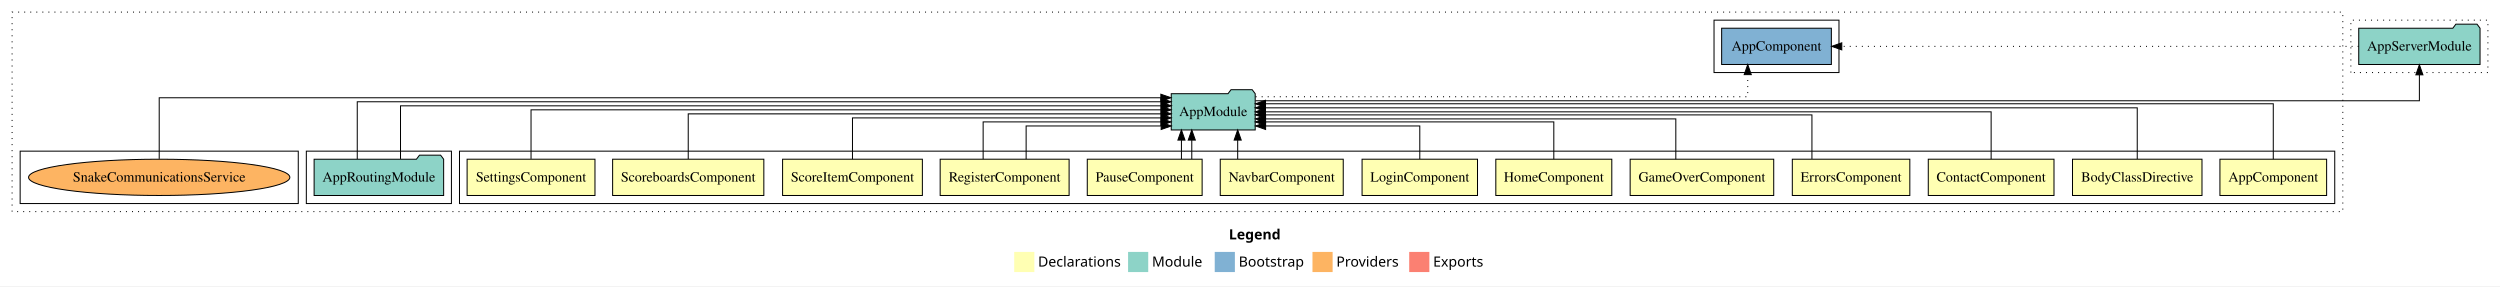
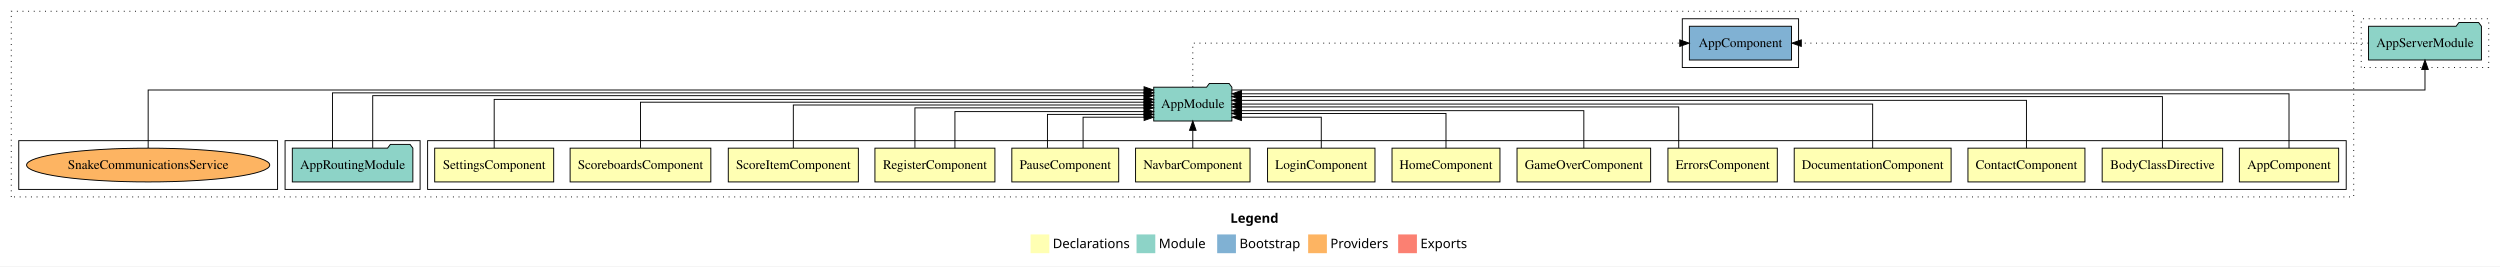
- <svg xmlns="http://www.w3.org/2000/svg" width="2481pt" height="284pt" viewBox="0.00 0.00 2481.00 284.00">
+ <svg xmlns="http://www.w3.org/2000/svg" width="2666pt" height="284pt" viewBox="0.00 0.00 2666.00 284.00">
  <g id="graph0" class="graph" transform="scale(1 1) rotate(0) translate(4 280)">
-     <polygon fill="white" stroke="transparent" points="-4,4 -4,-280 2477,-280 2477,4 -4,4" />
-     <text text-anchor="start" x="1215.51" y="-42.4" font-family="Times-12" font-weight="bold" font-size="14.00">Legend</text>
-     <polygon fill="#ffffb3" stroke="transparent" points="1002.5,-10 1002.5,-30 1022.5,-30 1022.5,-10 1002.5,-10" />
-     <text text-anchor="start" x="1026.13" y="-15.4" font-family="Times-12" font-size="14.00">  Declarations</text>
-     <polygon fill="#8dd3c7" stroke="transparent" points="1115.5,-10 1115.5,-30 1135.5,-30 1135.5,-10 1115.5,-10" />
-     <text text-anchor="start" x="1139.23" y="-15.4" font-family="Times-12" font-size="14.00">  Module</text>
-     <polygon fill="#80b1d3" stroke="transparent" points="1201.5,-10 1201.5,-30 1221.5,-30 1221.5,-10 1201.5,-10" />
-     <text text-anchor="start" x="1225.28" y="-15.4" font-family="Times-12" font-size="14.00">  Bootstrap</text>
-     <polygon fill="#fdb462" stroke="transparent" points="1298.5,-10 1298.5,-30 1318.5,-30 1318.5,-10 1298.5,-10" />
-     <text text-anchor="start" x="1322.17" y="-15.4" font-family="Times-12" font-size="14.00">  Providers</text>
-     <polygon fill="#fb8072" stroke="transparent" points="1394.5,-10 1394.5,-30 1414.5,-30 1414.5,-10 1394.5,-10" />
-     <text text-anchor="start" x="1418.23" y="-15.4" font-family="Times-12" font-size="14.00">  Exports</text>
+     <polygon fill="white" stroke="transparent" points="-4,4 -4,-280 2662,-280 2662,4 -4,4" />
+     <text text-anchor="start" x="1308.01" y="-42.4" font-family="Times-12" font-weight="bold" font-size="14.00">Legend</text>
+     <polygon fill="#ffffb3" stroke="transparent" points="1095,-10 1095,-30 1115,-30 1115,-10 1095,-10" />
+     <text text-anchor="start" x="1118.63" y="-15.4" font-family="Times-12" font-size="14.00">  Declarations</text>
+     <polygon fill="#8dd3c7" stroke="transparent" points="1208,-10 1208,-30 1228,-30 1228,-10 1208,-10" />
+     <text text-anchor="start" x="1231.73" y="-15.4" font-family="Times-12" font-size="14.00">  Module</text>
+     <polygon fill="#80b1d3" stroke="transparent" points="1294,-10 1294,-30 1314,-30 1314,-10 1294,-10" />
+     <text text-anchor="start" x="1317.78" y="-15.4" font-family="Times-12" font-size="14.00">  Bootstrap</text>
+     <polygon fill="#fdb462" stroke="transparent" points="1391,-10 1391,-30 1411,-30 1411,-10 1391,-10" />
+     <text text-anchor="start" x="1414.67" y="-15.4" font-family="Times-12" font-size="14.00">  Providers</text>
+     <polygon fill="#fb8072" stroke="transparent" points="1487,-10 1487,-30 1507,-30 1507,-10 1487,-10" />
+     <text text-anchor="start" x="1510.73" y="-15.4" font-family="Times-12" font-size="14.00">  Exports</text>
    <g id="clust1" class="cluster">
-       <polygon fill="none" stroke="black" stroke-dasharray="1,5" points="8,-70 8,-268 2321,-268 2321,-70 8,-70" />
+       <polygon fill="none" stroke="black" stroke-dasharray="1,5" points="8,-70 8,-268 2506,-268 2506,-70 8,-70" />
    </g>
    <g id="clust2" class="cluster">
-       <polygon fill="none" stroke="black" points="452,-78 452,-130 2313,-130 2313,-78 452,-78" />
+       <polygon fill="none" stroke="black" points="452,-78 452,-130 2498,-130 2498,-78 452,-78" />
    </g>
-     <g id="clust16" class="cluster">
+     <g id="clust17" class="cluster">
      <polygon fill="none" stroke="black" points="300,-78 300,-130 444,-130 444,-78 300,-78" />
    </g>
-     <g id="clust18" class="cluster">
-       <polygon fill="none" stroke="black" points="1697,-208 1697,-260 1821,-260 1821,-208 1697,-208" />
+     <g id="clust19" class="cluster">
+       <polygon fill="none" stroke="black" points="1790,-208 1790,-260 1914,-260 1914,-208 1790,-208" />
    </g>
-     <g id="clust19" class="cluster">
+     <g id="clust20" class="cluster">
      <polygon fill="none" stroke="black" points="16,-78 16,-130 292,-130 292,-78 16,-78" />
    </g>
-     <g id="clust26" class="cluster">
-       <polygon fill="none" stroke="black" stroke-dasharray="1,5" points="2329,-208 2329,-260 2465,-260 2465,-208 2329,-208" />
+     <g id="clust27" class="cluster">
+       <polygon fill="none" stroke="black" stroke-dasharray="1,5" points="2514,-208 2514,-260 2650,-260 2650,-208 2514,-208" />
    </g>
    <g id="node1" class="node">
-       <polygon fill="#ffffb3" stroke="black" points="2304.94,-122 2199.06,-122 2199.06,-86 2304.94,-86 2304.94,-122" />
-       <text text-anchor="middle" x="2252" y="-99.8" font-family="Times,serif" font-size="14.00">AppComponent</text>
+       <polygon fill="#ffffb3" stroke="black" points="2489.94,-122 2384.06,-122 2384.06,-86 2489.94,-86 2489.94,-122" />
+       <text text-anchor="middle" x="2437" y="-99.8" font-family="Times,serif" font-size="14.00">AppComponent</text>
    </g>
-     <g id="node14" class="node">
-       <polygon fill="#8dd3c7" stroke="black" points="1241.66,-187 1238.66,-191 1217.66,-191 1214.66,-187 1158.34,-187 1158.34,-151 1241.66,-151 1241.66,-187" />
-       <text text-anchor="middle" x="1200" y="-164.8" font-family="Times,serif" font-size="14.00">AppModule</text>
+     <g id="node15" class="node">
+       <polygon fill="#8dd3c7" stroke="black" points="1309.66,-187 1306.66,-191 1285.66,-191 1282.66,-187 1226.34,-187 1226.34,-151 1309.66,-151 1309.66,-187" />
+       <text text-anchor="middle" x="1268" y="-164.8" font-family="Times,serif" font-size="14.00">AppModule</text>
    </g>
    <g id="edge1" class="edge">
-       <path fill="none" stroke="black" d="M2252,-122.04C2252,-143.66 2252,-177 2252,-177 2252,-177 1251.89,-177 1251.89,-177" />
-       <polygon fill="black" stroke="black" points="1251.89,-173.5 1241.89,-177 1251.89,-180.5 1251.89,-173.5" />
+       <path fill="none" stroke="black" d="M2437,-122.01C2437,-144.49 2437,-180 2437,-180 2437,-180 1319.95,-180 1319.95,-180" />
+       <polygon fill="black" stroke="black" points="1319.95,-176.5 1309.95,-180 1319.95,-183.5 1319.95,-176.5" />
    </g>
    <g id="node2" class="node">
-       <polygon fill="#ffffb3" stroke="black" points="2181.25,-122 2052.75,-122 2052.75,-86 2181.25,-86 2181.25,-122" />
-       <text text-anchor="middle" x="2117" y="-99.8" font-family="Times,serif" font-size="14.00">BodyClassDirective</text>
+       <polygon fill="#ffffb3" stroke="black" points="2366.25,-122 2237.75,-122 2237.75,-86 2366.25,-86 2366.25,-122" />
+       <text text-anchor="middle" x="2302" y="-99.8" font-family="Times,serif" font-size="14.00">BodyClassDirective</text>
    </g>
    <g id="edge2" class="edge">
-       <path fill="none" stroke="black" d="M2117,-122.13C2117,-142.57 2117,-173 2117,-173 2117,-173 1251.78,-173 1251.78,-173" />
-       <polygon fill="black" stroke="black" points="1251.78,-169.5 1241.78,-173 1251.78,-176.5 1251.78,-169.5" />
+       <path fill="none" stroke="black" d="M2302,-122.04C2302,-143.66 2302,-177 2302,-177 2302,-177 1319.81,-177 1319.81,-177" />
+       <polygon fill="black" stroke="black" points="1319.81,-173.5 1309.81,-177 1319.81,-180.5 1319.81,-173.5" />
    </g>
    <g id="node3" class="node">
-       <polygon fill="#ffffb3" stroke="black" points="2034.38,-122 1909.62,-122 1909.62,-86 2034.38,-86 2034.38,-122" />
-       <text text-anchor="middle" x="1972" y="-99.8" font-family="Times,serif" font-size="14.00">ContactComponent</text>
+       <polygon fill="#ffffb3" stroke="black" points="2219.38,-122 2094.62,-122 2094.62,-86 2219.38,-86 2219.38,-122" />
+       <text text-anchor="middle" x="2157" y="-99.8" font-family="Times,serif" font-size="14.00">ContactComponent</text>
    </g>
    <g id="edge3" class="edge">
-       <path fill="none" stroke="black" d="M1972,-122.11C1972,-141.34 1972,-169 1972,-169 1972,-169 1251.78,-169 1251.78,-169" />
-       <polygon fill="black" stroke="black" points="1251.78,-165.5 1241.78,-169 1251.78,-172.5 1251.78,-165.5" />
+       <path fill="none" stroke="black" d="M2157,-122.13C2157,-142.57 2157,-173 2157,-173 2157,-173 1319.69,-173 1319.69,-173" />
+       <polygon fill="black" stroke="black" points="1319.69,-169.5 1309.69,-173 1319.69,-176.5 1319.69,-169.5" />
    </g>
    <g id="node4" class="node">
+       <polygon fill="#ffffb3" stroke="black" points="2076.65,-122 1909.35,-122 1909.35,-86 2076.65,-86 2076.65,-122" />
+       <text text-anchor="middle" x="1993" y="-99.8" font-family="Times,serif" font-size="14.00">DocumentationComponent</text>
+     </g>
+     <g id="edge4" class="edge">
+       <path fill="none" stroke="black" d="M1993,-122.11C1993,-141.34 1993,-169 1993,-169 1993,-169 1319.85,-169 1319.85,-169" />
+       <polygon fill="black" stroke="black" points="1319.85,-165.5 1309.85,-169 1319.85,-172.5 1319.85,-165.5" />
+     </g>
+     <g id="node5" class="node">
      <polygon fill="#ffffb3" stroke="black" points="1891.31,-122 1774.69,-122 1774.69,-86 1891.31,-86 1891.31,-122" />
      <text text-anchor="middle" x="1833" y="-99.8" font-family="Times,serif" font-size="14.00">ErrorsComponent</text>
    </g>
-     <g id="edge4" class="edge">
-       <path fill="none" stroke="black" d="M1794.16,-122.27C1794.16,-140.56 1794.16,-166 1794.16,-166 1794.16,-166 1251.78,-166 1251.78,-166" />
-       <polygon fill="black" stroke="black" points="1251.78,-162.5 1241.78,-166 1251.78,-169.5 1251.78,-162.5" />
+     <g id="edge5" class="edge">
+       <path fill="none" stroke="black" d="M1786.19,-122.27C1786.19,-140.56 1786.19,-166 1786.19,-166 1786.19,-166 1319.97,-166 1319.97,-166" />
+       <polygon fill="black" stroke="black" points="1319.97,-162.5 1309.97,-166 1319.97,-169.5 1319.97,-162.5" />
    </g>
-     <g id="node5" class="node">
+     <g id="node6" class="node">
      <polygon fill="#ffffb3" stroke="black" points="1756.24,-122 1613.76,-122 1613.76,-86 1756.24,-86 1756.24,-122" />
      <text text-anchor="middle" x="1685" y="-99.8" font-family="Times,serif" font-size="14.00">GameOverComponent</text>
    </g>
-     <g id="edge5" class="edge">
-       <path fill="none" stroke="black" d="M1659.08,-122.03C1659.08,-139.06 1659.08,-162 1659.08,-162 1659.08,-162 1251.96,-162 1251.96,-162" />
-       <polygon fill="black" stroke="black" points="1251.96,-158.5 1241.96,-162 1251.96,-165.5 1251.96,-158.5" />
+     <g id="edge6" class="edge">
+       <path fill="none" stroke="black" d="M1685,-122.03C1685,-139.06 1685,-162 1685,-162 1685,-162 1319.89,-162 1319.89,-162" />
+       <polygon fill="black" stroke="black" points="1319.89,-158.5 1309.89,-162 1319.89,-165.5 1319.89,-158.5" />
    </g>
-     <g id="node6" class="node">
+     <g id="node7" class="node">
      <polygon fill="#ffffb3" stroke="black" points="1595.55,-122 1480.45,-122 1480.45,-86 1595.55,-86 1595.55,-122" />
      <text text-anchor="middle" x="1538" y="-99.8" font-family="Times,serif" font-size="14.00">HomeComponent</text>
    </g>
-     <g id="edge6" class="edge">
-       <path fill="none" stroke="black" d="M1538,-122.01C1538,-138.05 1538,-159 1538,-159 1538,-159 1251.78,-159 1251.78,-159" />
-       <polygon fill="black" stroke="black" points="1251.78,-155.5 1241.78,-159 1251.78,-162.5 1251.78,-155.5" />
+     <g id="edge7" class="edge">
+       <path fill="none" stroke="black" d="M1538,-122.01C1538,-138.05 1538,-159 1538,-159 1538,-159 1319.89,-159 1319.89,-159" />
+       <polygon fill="black" stroke="black" points="1319.89,-155.5 1309.89,-159 1319.89,-162.5 1319.89,-155.5" />
    </g>
-     <g id="node7" class="node">
+     <g id="node8" class="node">
      <polygon fill="#ffffb3" stroke="black" points="1462.28,-122 1347.72,-122 1347.72,-86 1462.28,-86 1462.28,-122" />
      <text text-anchor="middle" x="1405" y="-99.8" font-family="Times,serif" font-size="14.00">LoginComponent</text>
    </g>
-     <g id="edge7" class="edge">
-       <path fill="none" stroke="black" d="M1405,-122.12C1405,-136.78 1405,-155 1405,-155 1405,-155 1251.98,-155 1251.98,-155" />
-       <polygon fill="black" stroke="black" points="1251.98,-151.5 1241.98,-155 1251.98,-158.5 1251.98,-151.5" />
+     <g id="edge8" class="edge">
+       <path fill="none" stroke="black" d="M1405,-122.12C1405,-136.78 1405,-155 1405,-155 1405,-155 1319.85,-155 1319.85,-155" />
+       <polygon fill="black" stroke="black" points="1319.85,-151.5 1309.85,-155 1319.85,-158.5 1319.85,-151.5" />
    </g>
-     <g id="node8" class="node">
+     <g id="node9" class="node">
      <polygon fill="#ffffb3" stroke="black" points="1329.03,-122 1206.97,-122 1206.97,-86 1329.03,-86 1329.03,-122" />
      <text text-anchor="middle" x="1268" y="-99.8" font-family="Times,serif" font-size="14.00">NavbarComponent</text>
    </g>
-     <g id="edge8" class="edge">
-       <path fill="none" stroke="black" d="M1224.28,-122.11C1224.28,-122.11 1224.28,-140.99 1224.28,-140.99" />
-       <polygon fill="black" stroke="black" points="1220.78,-140.99 1224.28,-150.99 1227.78,-140.99 1220.78,-140.99" />
+     <g id="edge9" class="edge">
+       <path fill="none" stroke="black" d="M1268,-122.11C1268,-122.11 1268,-140.99 1268,-140.99" />
+       <polygon fill="black" stroke="black" points="1264.5,-140.99 1268,-150.99 1271.5,-140.99 1264.5,-140.99" />
    </g>
-     <g id="node9" class="node">
+     <g id="node10" class="node">
      <polygon fill="#ffffb3" stroke="black" points="1188.99,-122 1075.01,-122 1075.01,-86 1188.99,-86 1188.99,-122" />
      <text text-anchor="middle" x="1132" y="-99.8" font-family="Times,serif" font-size="14.00">PauseComponent</text>
    </g>
-     <g id="edge9" class="edge">
-       <path fill="none" stroke="black" d="M1168.45,-122.11C1168.45,-122.11 1168.45,-140.99 1168.45,-140.99" />
-       <polygon fill="black" stroke="black" points="1164.95,-140.99 1168.45,-150.99 1171.95,-140.99 1164.95,-140.99" />
+     <g id="edge10" class="edge">
+       <path fill="none" stroke="black" d="M1151,-122.12C1151,-136.78 1151,-155 1151,-155 1151,-155 1216.09,-155 1216.09,-155" />
+       <polygon fill="black" stroke="black" points="1216.09,-158.5 1226.09,-155 1216.09,-151.5 1216.09,-158.5" />
    </g>
-     <g id="edge10" class="edge">
-       <path fill="none" stroke="black" d="M1178.72,-122.11C1178.72,-122.11 1178.72,-140.99 1178.72,-140.99" />
-       <polygon fill="black" stroke="black" points="1175.22,-140.99 1178.72,-150.99 1182.22,-140.99 1175.22,-140.99" />
+     <g id="edge11" class="edge">
+       <path fill="none" stroke="black" d="M1113,-122.28C1113,-137.95 1113,-158 1113,-158 1113,-158 1216.06,-158 1216.06,-158" />
+       <polygon fill="black" stroke="black" points="1216.06,-161.5 1226.06,-158 1216.06,-154.5 1216.06,-161.5" />
    </g>
-     <g id="node10" class="node">
+     <g id="node11" class="node">
      <polygon fill="#ffffb3" stroke="black" points="1056.98,-122 929.02,-122 929.02,-86 1056.98,-86 1056.98,-122" />
      <text text-anchor="middle" x="993" y="-99.8" font-family="Times,serif" font-size="14.00">RegisterComponent</text>
    </g>
-     <g id="edge11" class="edge">
-       <path fill="none" stroke="black" d="M1014.33,-122.12C1014.33,-136.78 1014.33,-155 1014.33,-155 1014.33,-155 1148.33,-155 1148.33,-155" />
-       <polygon fill="black" stroke="black" points="1148.33,-158.5 1158.33,-155 1148.33,-151.5 1148.33,-158.5" />
+     <g id="edge12" class="edge">
+       <path fill="none" stroke="black" d="M1014.33,-122.04C1014.33,-138.73 1014.33,-161 1014.33,-161 1014.33,-161 1216.11,-161 1216.11,-161" />
+       <polygon fill="black" stroke="black" points="1216.11,-164.5 1226.11,-161 1216.11,-157.5 1216.11,-164.5" />
    </g>
-     <g id="edge12" class="edge">
-       <path fill="none" stroke="black" d="M971.67,-122.01C971.67,-138.05 971.67,-159 971.67,-159 971.67,-159 1148.12,-159 1148.12,-159" />
-       <polygon fill="black" stroke="black" points="1148.12,-162.5 1158.12,-159 1148.12,-155.5 1148.12,-162.5" />
+     <g id="edge13" class="edge">
+       <path fill="none" stroke="black" d="M971.67,-122.3C971.67,-140.27 971.67,-165 971.67,-165 971.67,-165 1216.17,-165 1216.17,-165" />
+       <polygon fill="black" stroke="black" points="1216.17,-168.5 1226.17,-165 1216.17,-161.5 1216.17,-168.5" />
    </g>
-     <g id="node11" class="node">
+     <g id="node12" class="node">
      <polygon fill="#ffffb3" stroke="black" points="911.36,-122 772.64,-122 772.64,-86 911.36,-86 911.36,-122" />
      <text text-anchor="middle" x="842" y="-99.8" font-family="Times,serif" font-size="14.00">ScoreItemComponent</text>
    </g>
-     <g id="edge13" class="edge">
-       <path fill="none" stroke="black" d="M842,-122.02C842,-139.37 842,-163 842,-163 842,-163 1148.23,-163 1148.23,-163" />
-       <polygon fill="black" stroke="black" points="1148.23,-166.5 1158.23,-163 1148.23,-159.5 1148.23,-166.5" />
+     <g id="edge14" class="edge">
+       <path fill="none" stroke="black" d="M842,-122.17C842,-141.09 842,-168 842,-168 842,-168 1215.99,-168 1215.99,-168" />
+       <polygon fill="black" stroke="black" points="1215.99,-171.5 1225.99,-168 1215.99,-164.5 1215.99,-171.5" />
    </g>
-     <g id="node12" class="node">
+     <g id="node13" class="node">
      <polygon fill="#ffffb3" stroke="black" points="754.03,-122 603.97,-122 603.97,-86 754.03,-86 754.03,-122" />
      <text text-anchor="middle" x="679" y="-99.8" font-family="Times,serif" font-size="14.00">ScoreboardsComponent</text>
    </g>
-     <g id="edge14" class="edge">
-       <path fill="none" stroke="black" d="M679,-122.22C679,-140.83 679,-167 679,-167 679,-167 1148.25,-167 1148.25,-167" />
-       <polygon fill="black" stroke="black" points="1148.25,-170.5 1158.25,-167 1148.25,-163.5 1148.25,-170.5" />
+     <g id="edge15" class="edge">
+       <path fill="none" stroke="black" d="M679,-122.31C679,-142.15 679,-171 679,-171 679,-171 1216.11,-171 1216.11,-171" />
+       <polygon fill="black" stroke="black" points="1216.11,-174.5 1226.11,-171 1216.11,-167.5 1216.11,-174.5" />
    </g>
-     <g id="node13" class="node">
+     <g id="node14" class="node">
      <polygon fill="#ffffb3" stroke="black" points="586.45,-122 459.55,-122 459.55,-86 586.45,-86 586.45,-122" />
      <text text-anchor="middle" x="523" y="-99.8" font-family="Times,serif" font-size="14.00">SettingsComponent</text>
    </g>
-     <g id="edge15" class="edge">
-       <path fill="none" stroke="black" d="M523,-122.31C523,-142.15 523,-171 523,-171 523,-171 1148.16,-171 1148.16,-171" />
-       <polygon fill="black" stroke="black" points="1148.16,-174.5 1158.16,-171 1148.16,-167.5 1148.16,-174.5" />
+     <g id="edge16" class="edge">
+       <path fill="none" stroke="black" d="M523,-122.03C523,-142.77 523,-174 523,-174 523,-174 1216.08,-174 1216.08,-174" />
+       <polygon fill="black" stroke="black" points="1216.08,-177.5 1226.08,-174 1216.08,-170.5 1216.08,-177.5" />
+     </g>
+     <g id="node17" class="node">
+       <polygon fill="#80b1d3" stroke="black" points="1906.44,-252 1797.56,-252 1797.56,-216 1906.44,-216 1906.44,-252" />
+       <text text-anchor="middle" x="1852" y="-229.8" font-family="Times,serif" font-size="14.00">AppComponent </text>
+     </g>
+     <g id="edge19" class="edge">
+       <path fill="none" stroke="black" stroke-dasharray="1,5" d="M1268,-187.11C1268,-206.34 1268,-234 1268,-234 1268,-234 1787.32,-234 1787.32,-234" />
+       <polygon fill="black" stroke="black" points="1787.32,-237.5 1797.32,-234 1787.32,-230.5 1787.32,-237.5" />
+     </g>
+     <g id="node19" class="node">
+       <polygon fill="#8dd3c7" stroke="black" points="2642.19,-252 2639.19,-256 2618.19,-256 2615.19,-252 2521.81,-252 2521.81,-216 2642.19,-216 2642.19,-252" />
+       <text text-anchor="middle" x="2582" y="-229.8" font-family="Times,serif" font-size="14.00">AppServerModule</text>
+     </g>
+     <g id="edge21" class="edge">
+       <path fill="none" stroke="black" d="M1309.86,-184C1534,-184 2582,-184 2582,-184 2582,-184 2582,-205.95 2582,-205.95" />
+       <polygon fill="black" stroke="black" points="2578.5,-205.95 2582,-215.95 2585.5,-205.95 2578.5,-205.95" />
    </g>
    <g id="node16" class="node">
-       <polygon fill="#80b1d3" stroke="black" points="1813.44,-252 1704.56,-252 1704.56,-216 1813.44,-216 1813.44,-252" />
-       <text text-anchor="middle" x="1759" y="-229.8" font-family="Times,serif" font-size="14.00">AppComponent </text>
-     </g>
-     <g id="edge18" class="edge">
-       <path fill="none" stroke="black" stroke-dasharray="1,5" d="M1242.07,-184C1367.53,-184 1730.45,-184 1730.45,-184 1730.45,-184 1730.45,-205.95 1730.45,-205.95" />
-       <polygon fill="black" stroke="black" points="1726.95,-205.95 1730.45,-215.95 1733.95,-205.95 1726.95,-205.95" />
-     </g>
-     <g id="node18" class="node">
-       <polygon fill="#8dd3c7" stroke="black" points="2457.19,-252 2454.19,-256 2433.19,-256 2430.19,-252 2336.81,-252 2336.81,-216 2457.19,-216 2457.19,-252" />
-       <text text-anchor="middle" x="2397" y="-229.8" font-family="Times,serif" font-size="14.00">AppServerModule</text>
-     </g>
-     <g id="edge20" class="edge">
-       <path fill="none" stroke="black" d="M1241.9,-180C1453.76,-180 2397,-180 2397,-180 2397,-180 2397,-205.72 2397,-205.72" />
-       <polygon fill="black" stroke="black" points="2393.5,-205.72 2397,-215.72 2400.5,-205.72 2393.5,-205.72" />
-     </g>
-     <g id="node15" class="node">
      <polygon fill="#8dd3c7" stroke="black" points="436.27,-122 433.27,-126 412.27,-126 409.27,-122 307.73,-122 307.73,-86 436.27,-86 436.27,-122" />
      <text text-anchor="middle" x="372" y="-99.8" font-family="Times,serif" font-size="14.00">AppRoutingModule</text>
    </g>
-     <g id="edge16" class="edge">
-       <path fill="none" stroke="black" d="M350.54,-122.16C350.54,-144.35 350.54,-179 350.54,-179 350.54,-179 1148.16,-179 1148.16,-179" />
-       <polygon fill="black" stroke="black" points="1148.16,-182.5 1158.16,-179 1148.16,-175.5 1148.16,-182.5" />
+     <g id="edge17" class="edge">
+       <path fill="none" stroke="black" d="M350.54,-122.25C350.54,-145.02 350.54,-181 350.54,-181 350.54,-181 1216.19,-181 1216.19,-181" />
+       <polygon fill="black" stroke="black" points="1216.19,-184.5 1226.19,-181 1216.19,-177.5 1216.19,-184.5" />
    </g>
-     <g id="edge17" class="edge">
-       <path fill="none" stroke="black" d="M393.46,-122.28C393.46,-143.32 393.46,-175 393.46,-175 393.46,-175 1148.34,-175 1148.34,-175" />
-       <polygon fill="black" stroke="black" points="1148.34,-178.5 1158.34,-175 1148.34,-171.5 1148.34,-178.5" />
+     <g id="edge18" class="edge">
+       <path fill="none" stroke="black" d="M393.46,-122.29C393.46,-144.21 393.46,-178 393.46,-178 393.46,-178 1216.11,-178 1216.11,-178" />
+       <polygon fill="black" stroke="black" points="1216.11,-181.5 1226.11,-178 1216.11,-174.5 1216.11,-181.5" />
    </g>
-     <g id="node17" class="node">
+     <g id="node18" class="node">
      <ellipse fill="#fdb462" stroke="black" cx="154" cy="-104" rx="129.65" ry="18" />
      <text text-anchor="middle" x="154" y="-99.8" font-family="Times,serif" font-size="14.00">SnakeCommunicationsService</text>
    </g>
-     <g id="edge19" class="edge">
-       <path fill="none" stroke="black" d="M154,-122.32C154,-145.66 154,-183 154,-183 154,-183 1148.03,-183 1148.03,-183" />
-       <polygon fill="black" stroke="black" points="1148.03,-186.5 1158.03,-183 1148.03,-179.5 1148.03,-186.5" />
+     <g id="edge20" class="edge">
+       <path fill="none" stroke="black" d="M154,-122.15C154,-145.76 154,-184 154,-184 154,-184 1216.03,-184 1216.03,-184" />
+       <polygon fill="black" stroke="black" points="1216.03,-187.5 1226.03,-184 1216.03,-180.5 1216.03,-187.5" />
    </g>
-     <g id="edge21" class="edge">
-       <path fill="none" stroke="black" stroke-dasharray="1,5" d="M2336.69,-234C2336.69,-234 1823.78,-234 1823.78,-234" />
-       <polygon fill="black" stroke="black" points="1823.78,-230.5 1813.78,-234 1823.78,-237.5 1823.78,-230.5" />
+     <g id="edge22" class="edge">
+       <path fill="none" stroke="black" stroke-dasharray="1,5" d="M2521.64,-234C2521.64,-234 1916.9,-234 1916.9,-234" />
+       <polygon fill="black" stroke="black" points="1916.9,-230.5 1906.9,-234 1916.9,-237.5 1916.9,-230.5" />
    </g>
  </g>
</svg>
